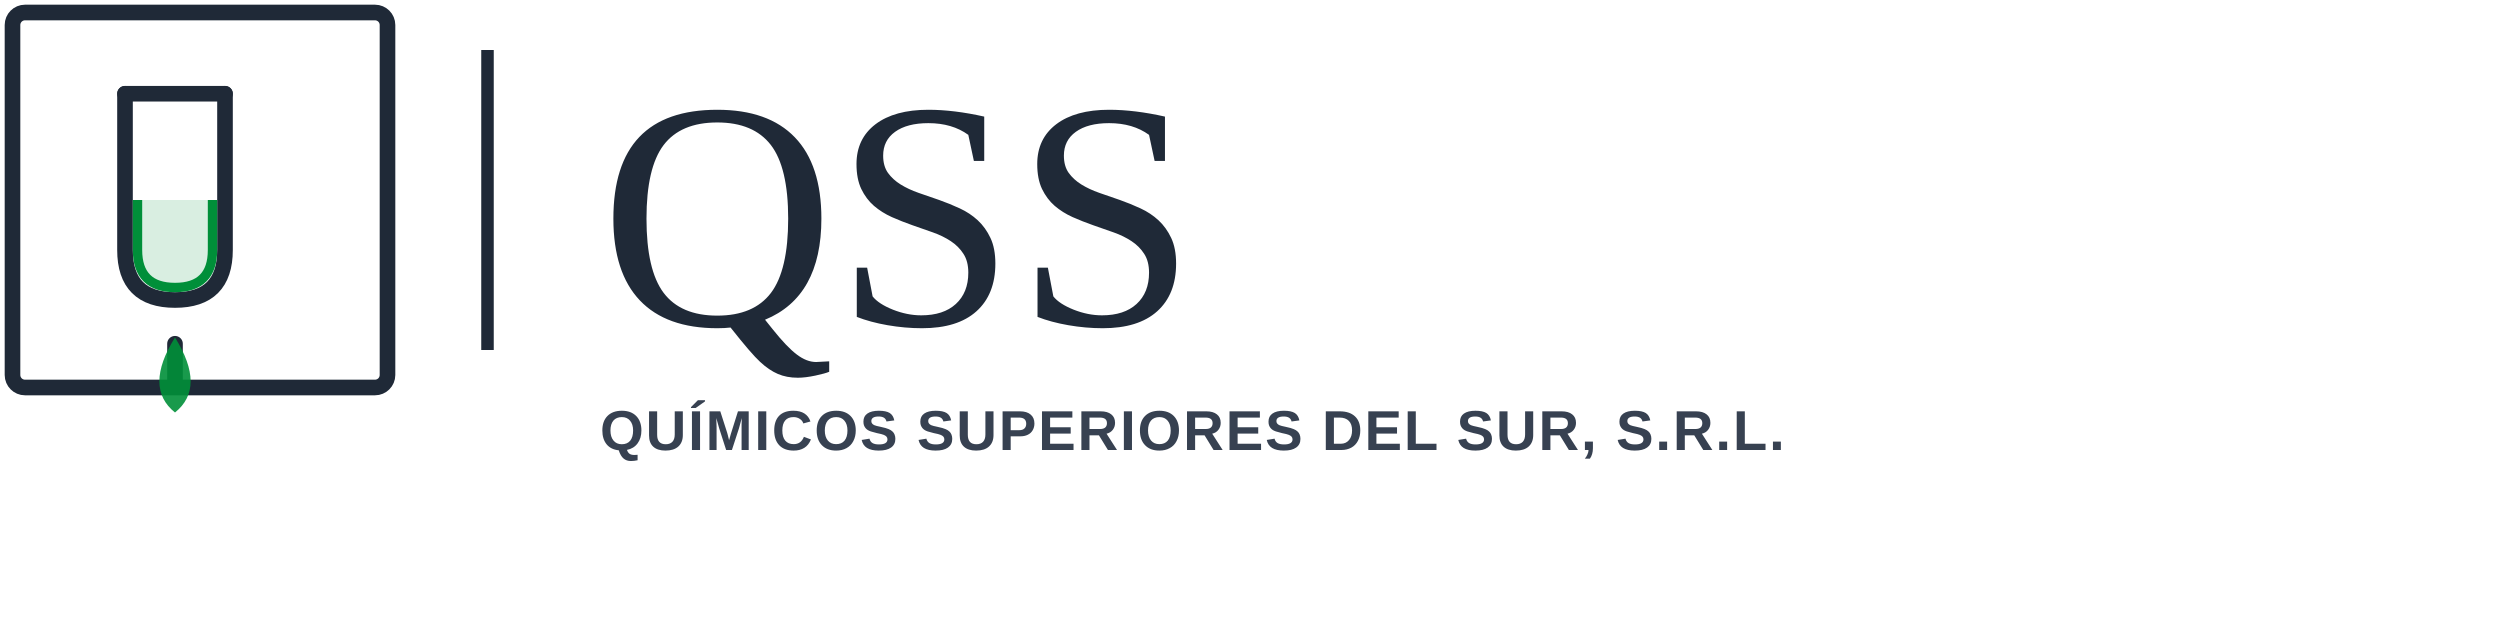
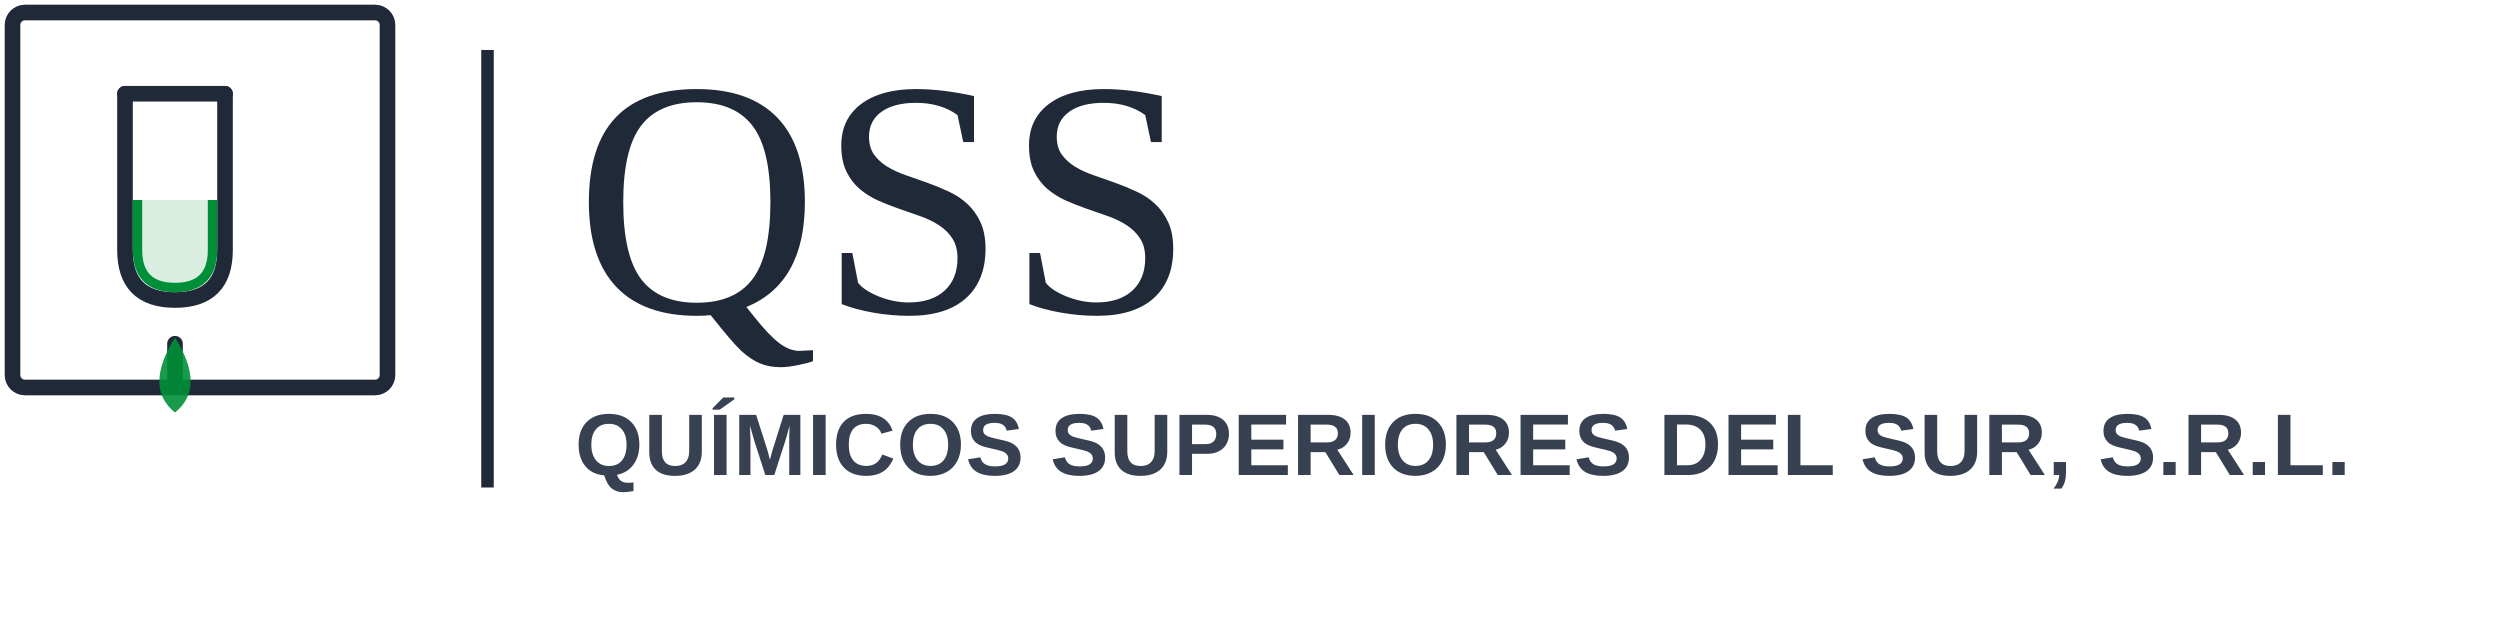
<svg xmlns="http://www.w3.org/2000/svg" viewBox="0 0 400 100" width="400" height="100">
  <rect x="2" y="2" width="60" height="60" fill="none" stroke="#1f2937" stroke-width="2.5" rx="2" />
  <path d="M20 15 L20 40 Q20 48 28 48 Q36 48 36 40 L36 15" fill="none" stroke="#1f2937" stroke-width="2.5" stroke-linecap="round" stroke-linejoin="round" />
  <line x1="20" y1="15" x2="36" y2="15" stroke="#1f2937" stroke-width="2.5" stroke-linecap="round" />
  <path d="M22 32 L22 40 Q22 46 28 46 Q34 46 34 40 L34 32 Z" fill="#008f39" opacity="0.15" />
  <path d="M22 32 L22 40 Q22 46 28 46 Q34 46 34 40 L34 32" fill="none" stroke="#008f39" stroke-width="1.5" />
  <path d="M28 55 Q28 62 28 62 Q28 62 28 55" fill="none" stroke="#1f2937" stroke-width="2.5" stroke-linecap="round" />
  <path d="M28 54 Q23 62 28 66 Q33 62 28 54" fill="#008f39" opacity="0.9" />
-   <line x1="78" y1="8" x2="78" y2="56" stroke="#1f2937" stroke-width="2" />
-   <text x="96" y="52" font-family="Georgia, 'Times New Roman', serif" font-size="52" font-weight="400" fill="#1f2937">QSS</text>
-   <text x="96" y="72" font-family="'Segoe UI', Arial, sans-serif" font-size="9" font-weight="600" letter-spacing="0.3" fill="#374151">QUÍMICOS SUPERIORES DEL SUR, S.R.L.</text>
+   <line x1="78" y1="8" x2="78" y2="78" stroke="#1f2937" stroke-width="2" />
+   <text x="92" y="50" font-family="Georgia, 'Times New Roman', serif" font-size="54" font-weight="400" fill="#1f2937">QSS</text>
+   <text x="92" y="76" font-family="'Segoe UI', Arial, sans-serif" font-size="14" font-weight="800" letter-spacing="0.15" fill="#374151">QUÍMICOS SUPERIORES DEL SUR, S.R.L.</text>
</svg>
